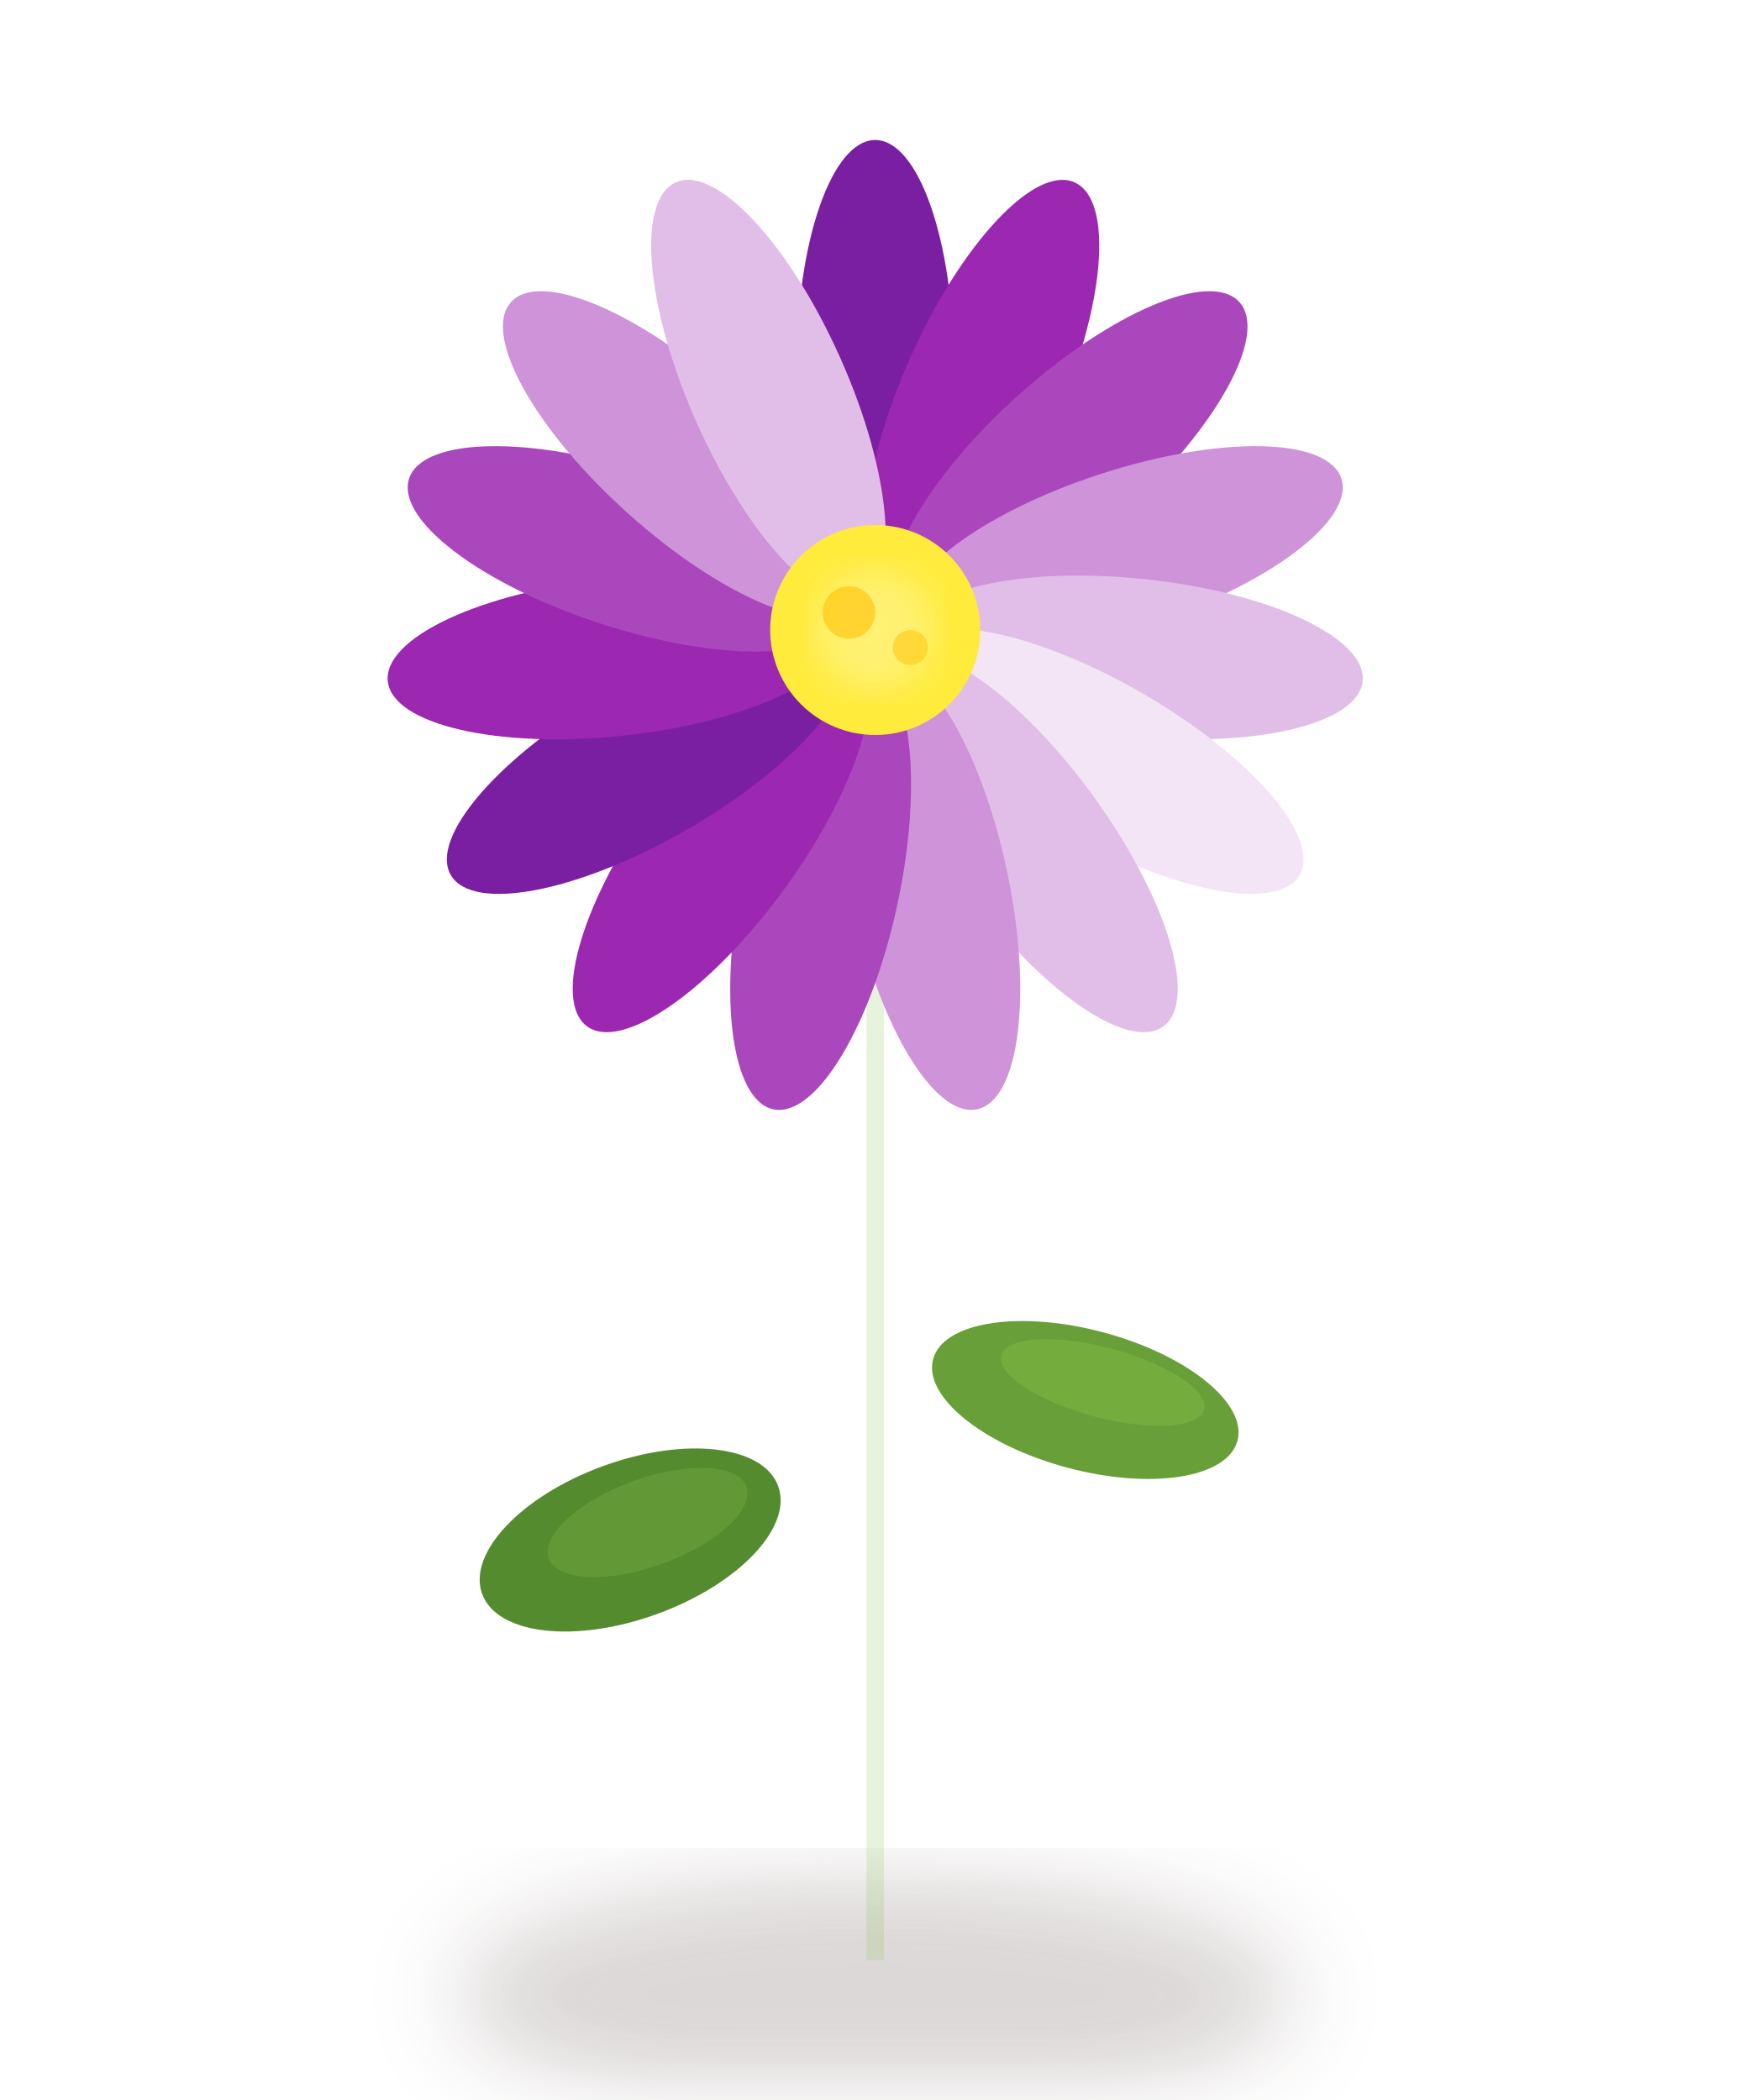
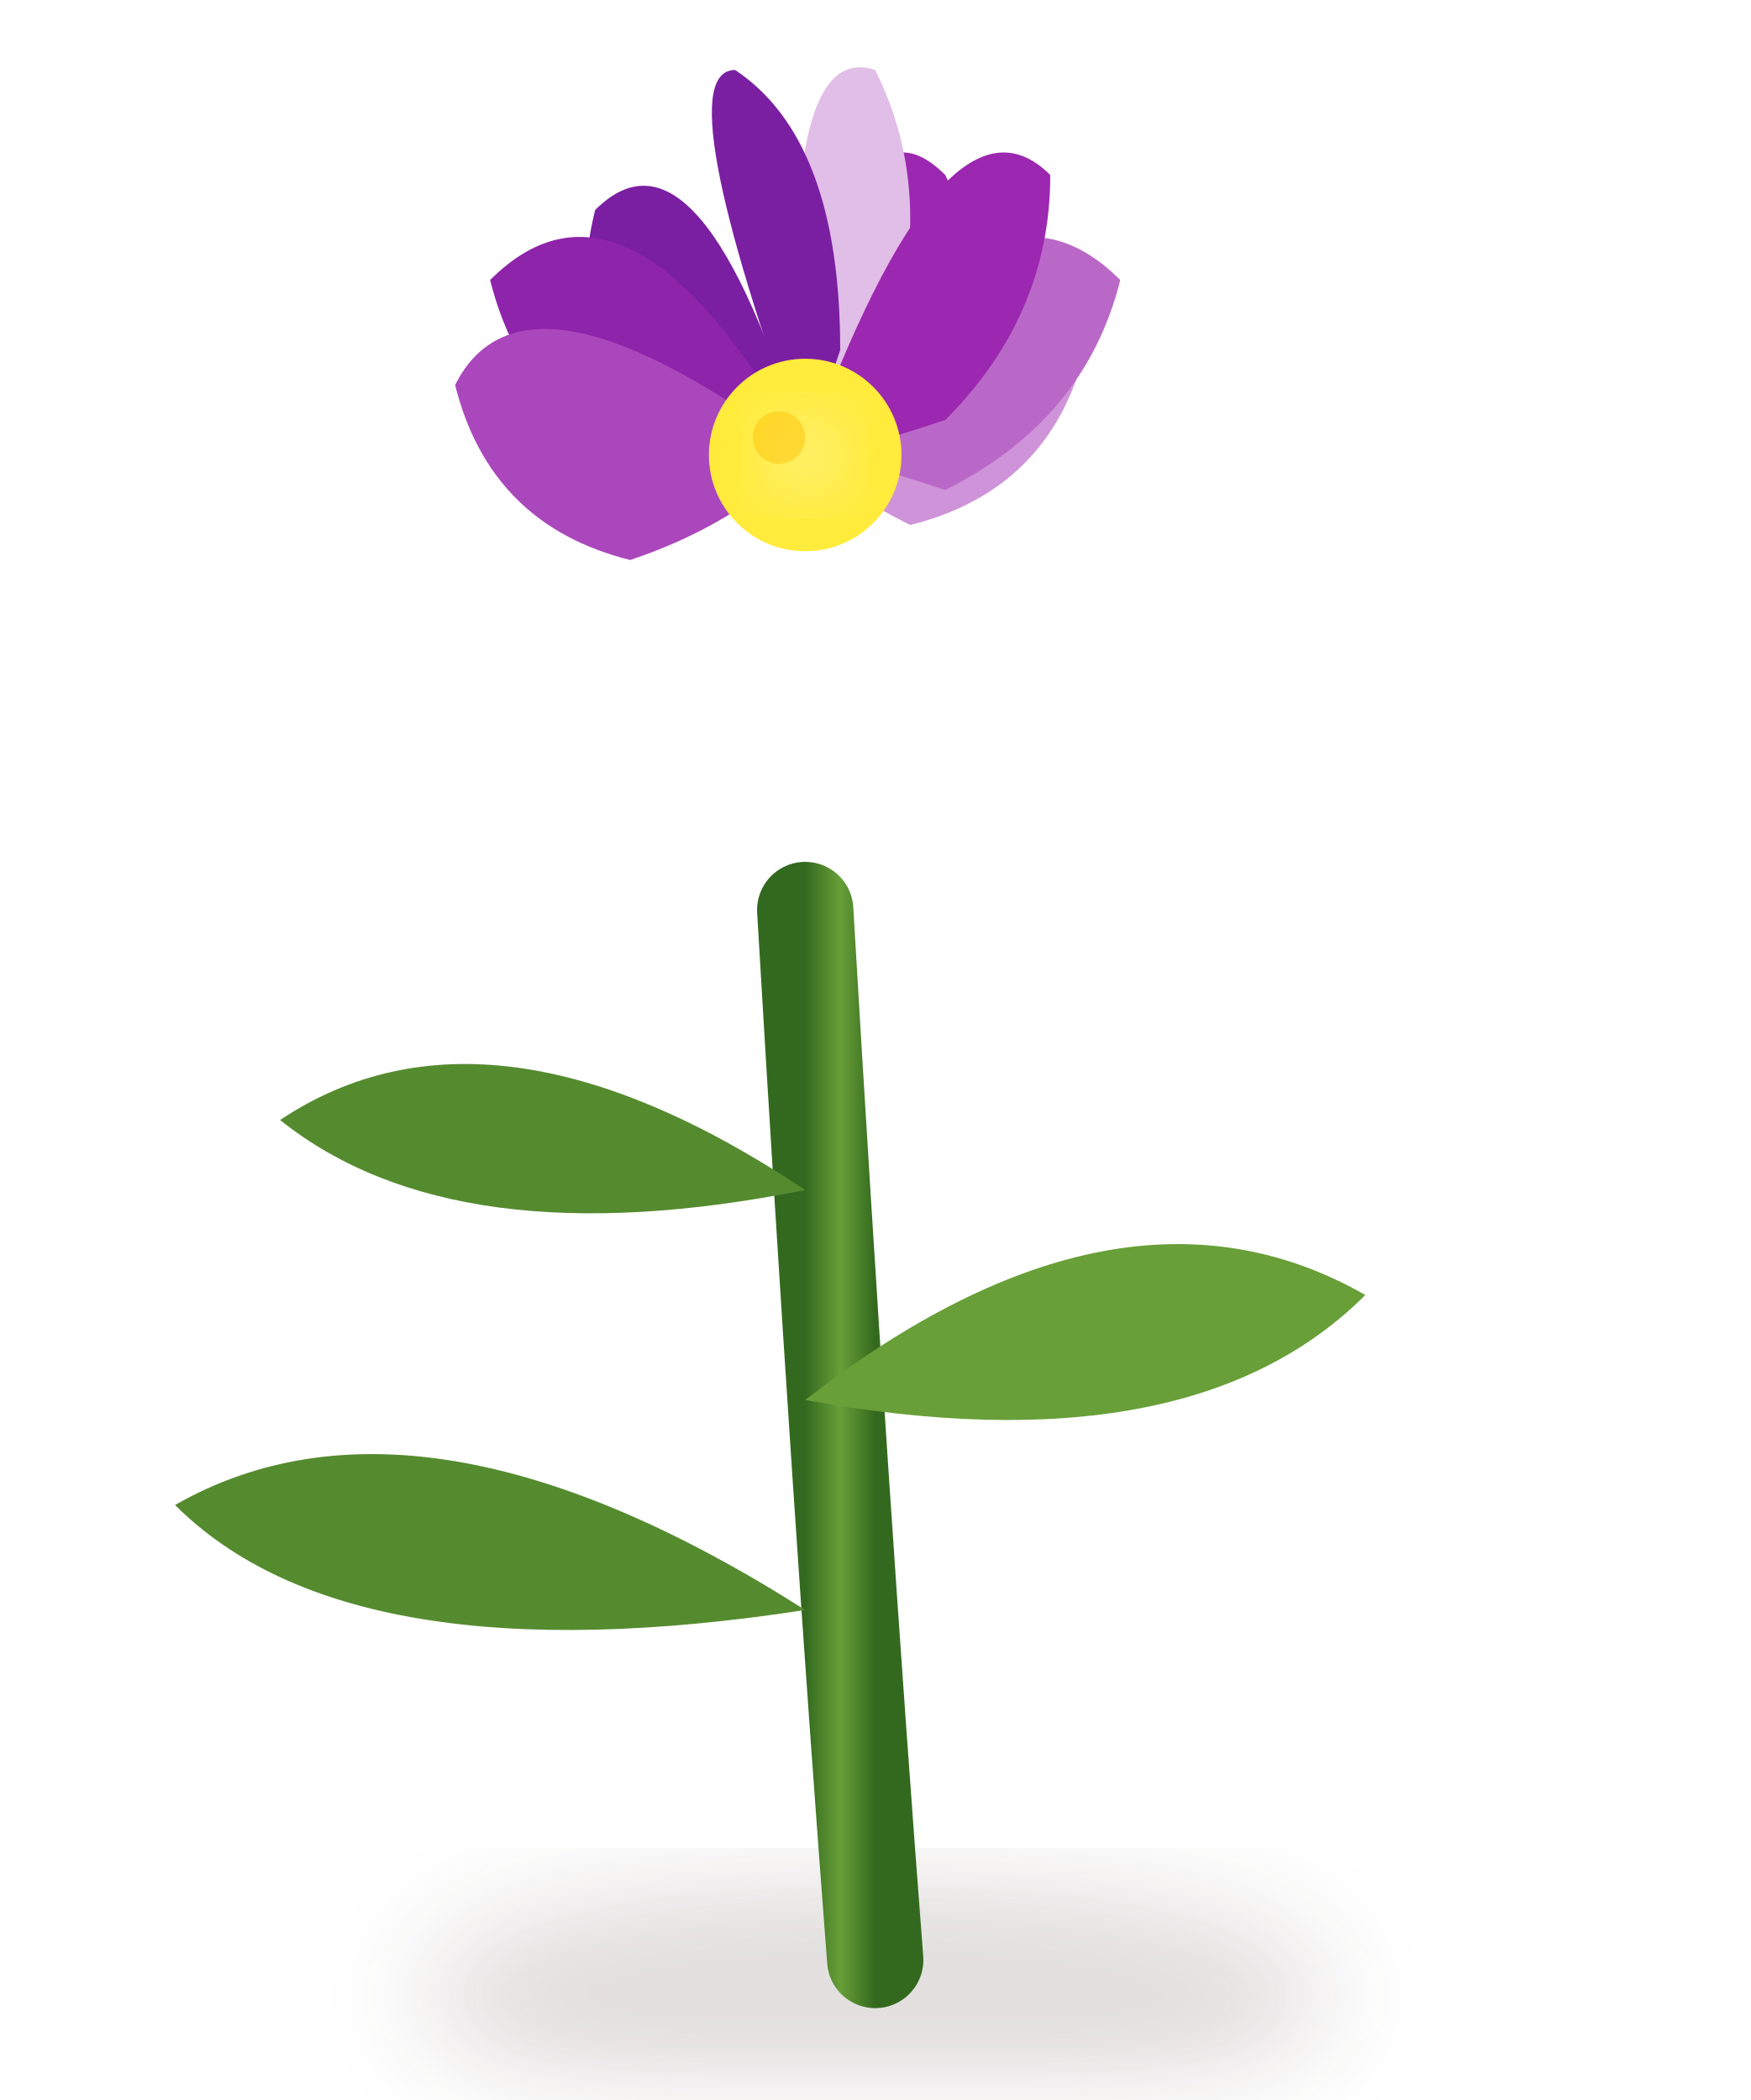
<svg xmlns="http://www.w3.org/2000/svg" viewBox="0 0 100 120">
  <defs>
-     <linearGradient id="stG" x1="0" y1="0" x2="1" y2="0">
+     <linearGradient id="sG" x1="0" y1="0" x2="1" y2="0">
      <stop offset="0%" stop-color="#33691E" />
      <stop offset="50%" stop-color="#689F38" />
      <stop offset="100%" stop-color="#33691E" />
    </linearGradient>
-     <radialGradient id="pG" cx="40%" cy="30%">
-       <stop offset="0%" stop-color="#CE93D8" />
-       <stop offset="50%" stop-color="#9C27B0" />
-       <stop offset="100%" stop-color="#6A1B9A" />
-     </radialGradient>
-     <filter id="sh">
-       <feGaussianBlur stdDeviation="2.5" />
+     <filter id="s">
+       <feGaussianBlur stdDeviation="3" />
    </filter>
    <filter id="gl">
-       <feGaussianBlur stdDeviation="1" />
+       <feGaussianBlur stdDeviation="1.5" />
    </filter>
  </defs>
-   <ellipse cx="50" cy="114" rx="24" ry="7" fill="#3E2723" opacity="0.18" filter="url(#sh)" />
-   <path d="M50 112 Q50 90 50 54" stroke="url(#stG)" stroke-width="4.5" fill="none" stroke-linecap="round" />
-   <path d="M50 112 Q50 92 50 56" stroke="#8BC34A" stroke-width="1" fill="none" opacity="0.2" />
-   <ellipse cx="36" cy="88" rx="9" ry="4.5" fill="#558B2F" transform="rotate(-20 36 88)" />
-   <ellipse cx="37" cy="87" rx="6" ry="2.5" fill="#7CB342" opacity="0.35" transform="rotate(-20 37 87)" />
-   <ellipse cx="62" cy="80" rx="9" ry="4" fill="#689F38" transform="rotate(15 62 80)" />
-   <ellipse cx="63" cy="79" rx="6" ry="2" fill="#8BC34A" opacity="0.35" transform="rotate(15 63 79)" />
-   <g transform="translate(50, 36)">
-     <ellipse cx="0" cy="-15" rx="4.5" ry="13" fill="#7B1FA2" transform="rotate(0 0 0)" />
-     <ellipse cx="0" cy="-15" rx="4.5" ry="13" fill="#9C27B0" transform="rotate(24 0 0)" />
-     <ellipse cx="0" cy="-15" rx="4.5" ry="13" fill="#AB47BC" transform="rotate(48 0 0)" />
-     <ellipse cx="0" cy="-15" rx="4.5" ry="13" fill="#CE93D8" transform="rotate(72 0 0)" />
-     <ellipse cx="0" cy="-15" rx="4.5" ry="13" fill="#E1BEE7" transform="rotate(96 0 0)" />
-     <ellipse cx="0" cy="-15" rx="4.5" ry="13" fill="#F3E5F5" transform="rotate(120 0 0)" />
-     <ellipse cx="0" cy="-15" rx="4.5" ry="13" fill="#E1BEE7" transform="rotate(144 0 0)" />
-     <ellipse cx="0" cy="-15" rx="4.5" ry="13" fill="#CE93D8" transform="rotate(168 0 0)" />
-     <ellipse cx="0" cy="-15" rx="4.5" ry="13" fill="#AB47BC" transform="rotate(192 0 0)" />
-     <ellipse cx="0" cy="-15" rx="4.5" ry="13" fill="#9C27B0" transform="rotate(216 0 0)" />
-     <ellipse cx="0" cy="-15" rx="4.5" ry="13" fill="#7B1FA2" transform="rotate(240 0 0)" />
-     <ellipse cx="0" cy="-15" rx="4.5" ry="13" fill="#9C27B0" transform="rotate(264 0 0)" />
-     <ellipse cx="0" cy="-15" rx="4.5" ry="13" fill="#AB47BC" transform="rotate(288 0 0)" />
-     <ellipse cx="0" cy="-15" rx="4.5" ry="13" fill="#CE93D8" transform="rotate(312 0 0)" />
-     <ellipse cx="0" cy="-15" rx="4.5" ry="13" fill="#E1BEE7" transform="rotate(336 0 0)" />
-     <circle cx="0" cy="0" r="6" fill="#FFEB3B" />
-     <circle cx="0" cy="0" r="3.5" fill="#FFF9C4" opacity="0.4" filter="url(#gl)" />
-     <circle cx="-1.5" cy="-1" r="1.5" fill="#FFC107" opacity="0.6" />
-     <circle cx="2" cy="1" r="1" fill="#FFC107" opacity="0.5" />
+   <ellipse cx="50" cy="114" rx="26" ry="7" fill="#3E2723" opacity="0.15" filter="url(#s)" />
+   <path d="M50 112 Q48 86 46 52" stroke="url(#sG)" stroke-width="5.5" fill="none" stroke-linecap="round" />
+   <path d="M46 92 Q24 78 10 86 Q20 96 46 92Z" fill="#558B2F" />
+   <path d="M46 80 Q64 66 78 74 Q68 84 46 80Z" fill="#689F38" />
+   <path d="M46 68 Q28 56 16 64 Q26 72 46 68Z" fill="#558B2F" />
+   <g transform="translate(46 26)">
+     <path d="M0 0 Q-6 -20 -12 -14 Q-14 -6 -8 -2 Q-2 2 0 0Z" fill="#7B1FA2" />
+     <path d="M0 0 Q2 -22 8 -16 Q12 -8 6 -2 Q2 0 0 0Z" fill="#9C27B0" />
+     <path d="M0 0 Q-12 -14 -16 -6 Q-14 2 -6 4 Q-2 2 0 0Z" fill="#AB47BC" />
+     <path d="M0 0 Q12 -14 16 -6 Q14 2 6 4 Q2 2 0 0Z" fill="#CE93D8" />
+     <path d="M0 0 Q-2 -24 4 -22 Q8 -14 4 -4Z" fill="#E1BEE7" />
+     <path d="M0 0 Q-10 -18 -18 -10 Q-16 -2 -8 2 Q-2 0 0 0Z" fill="#8E24AA" />
+     <path d="M0 0 Q10 -18 18 -10 Q16 -2 8 2 Q2 0 0 0Z" fill="#BA68C8" />
+     <path d="M0 0 Q-8 -22 -4 -22 Q2 -18 2 -6Z" fill="#7B1FA2" />
+     <path d="M0 0 Q8 -22 14 -16 Q14 -8 8 -2 Q2 0 0 0Z" fill="#9C27B0" />
+     <path d="M0 0 Q-16 -12 -20 -4 Q-18 4 -10 6 Q-4 4 0 0Z" fill="#AB47BC" />
+     <circle cx="0" cy="0" r="5.5" fill="#FFEB3B" />
+     <circle cx="0" cy="0" r="3" fill="#FFF9C4" opacity="0.3" filter="url(#gl)" />
+     <circle cx="-1.5" cy="-1" r="1.5" fill="#FFC107" opacity="0.5" />
  </g>
</svg>
